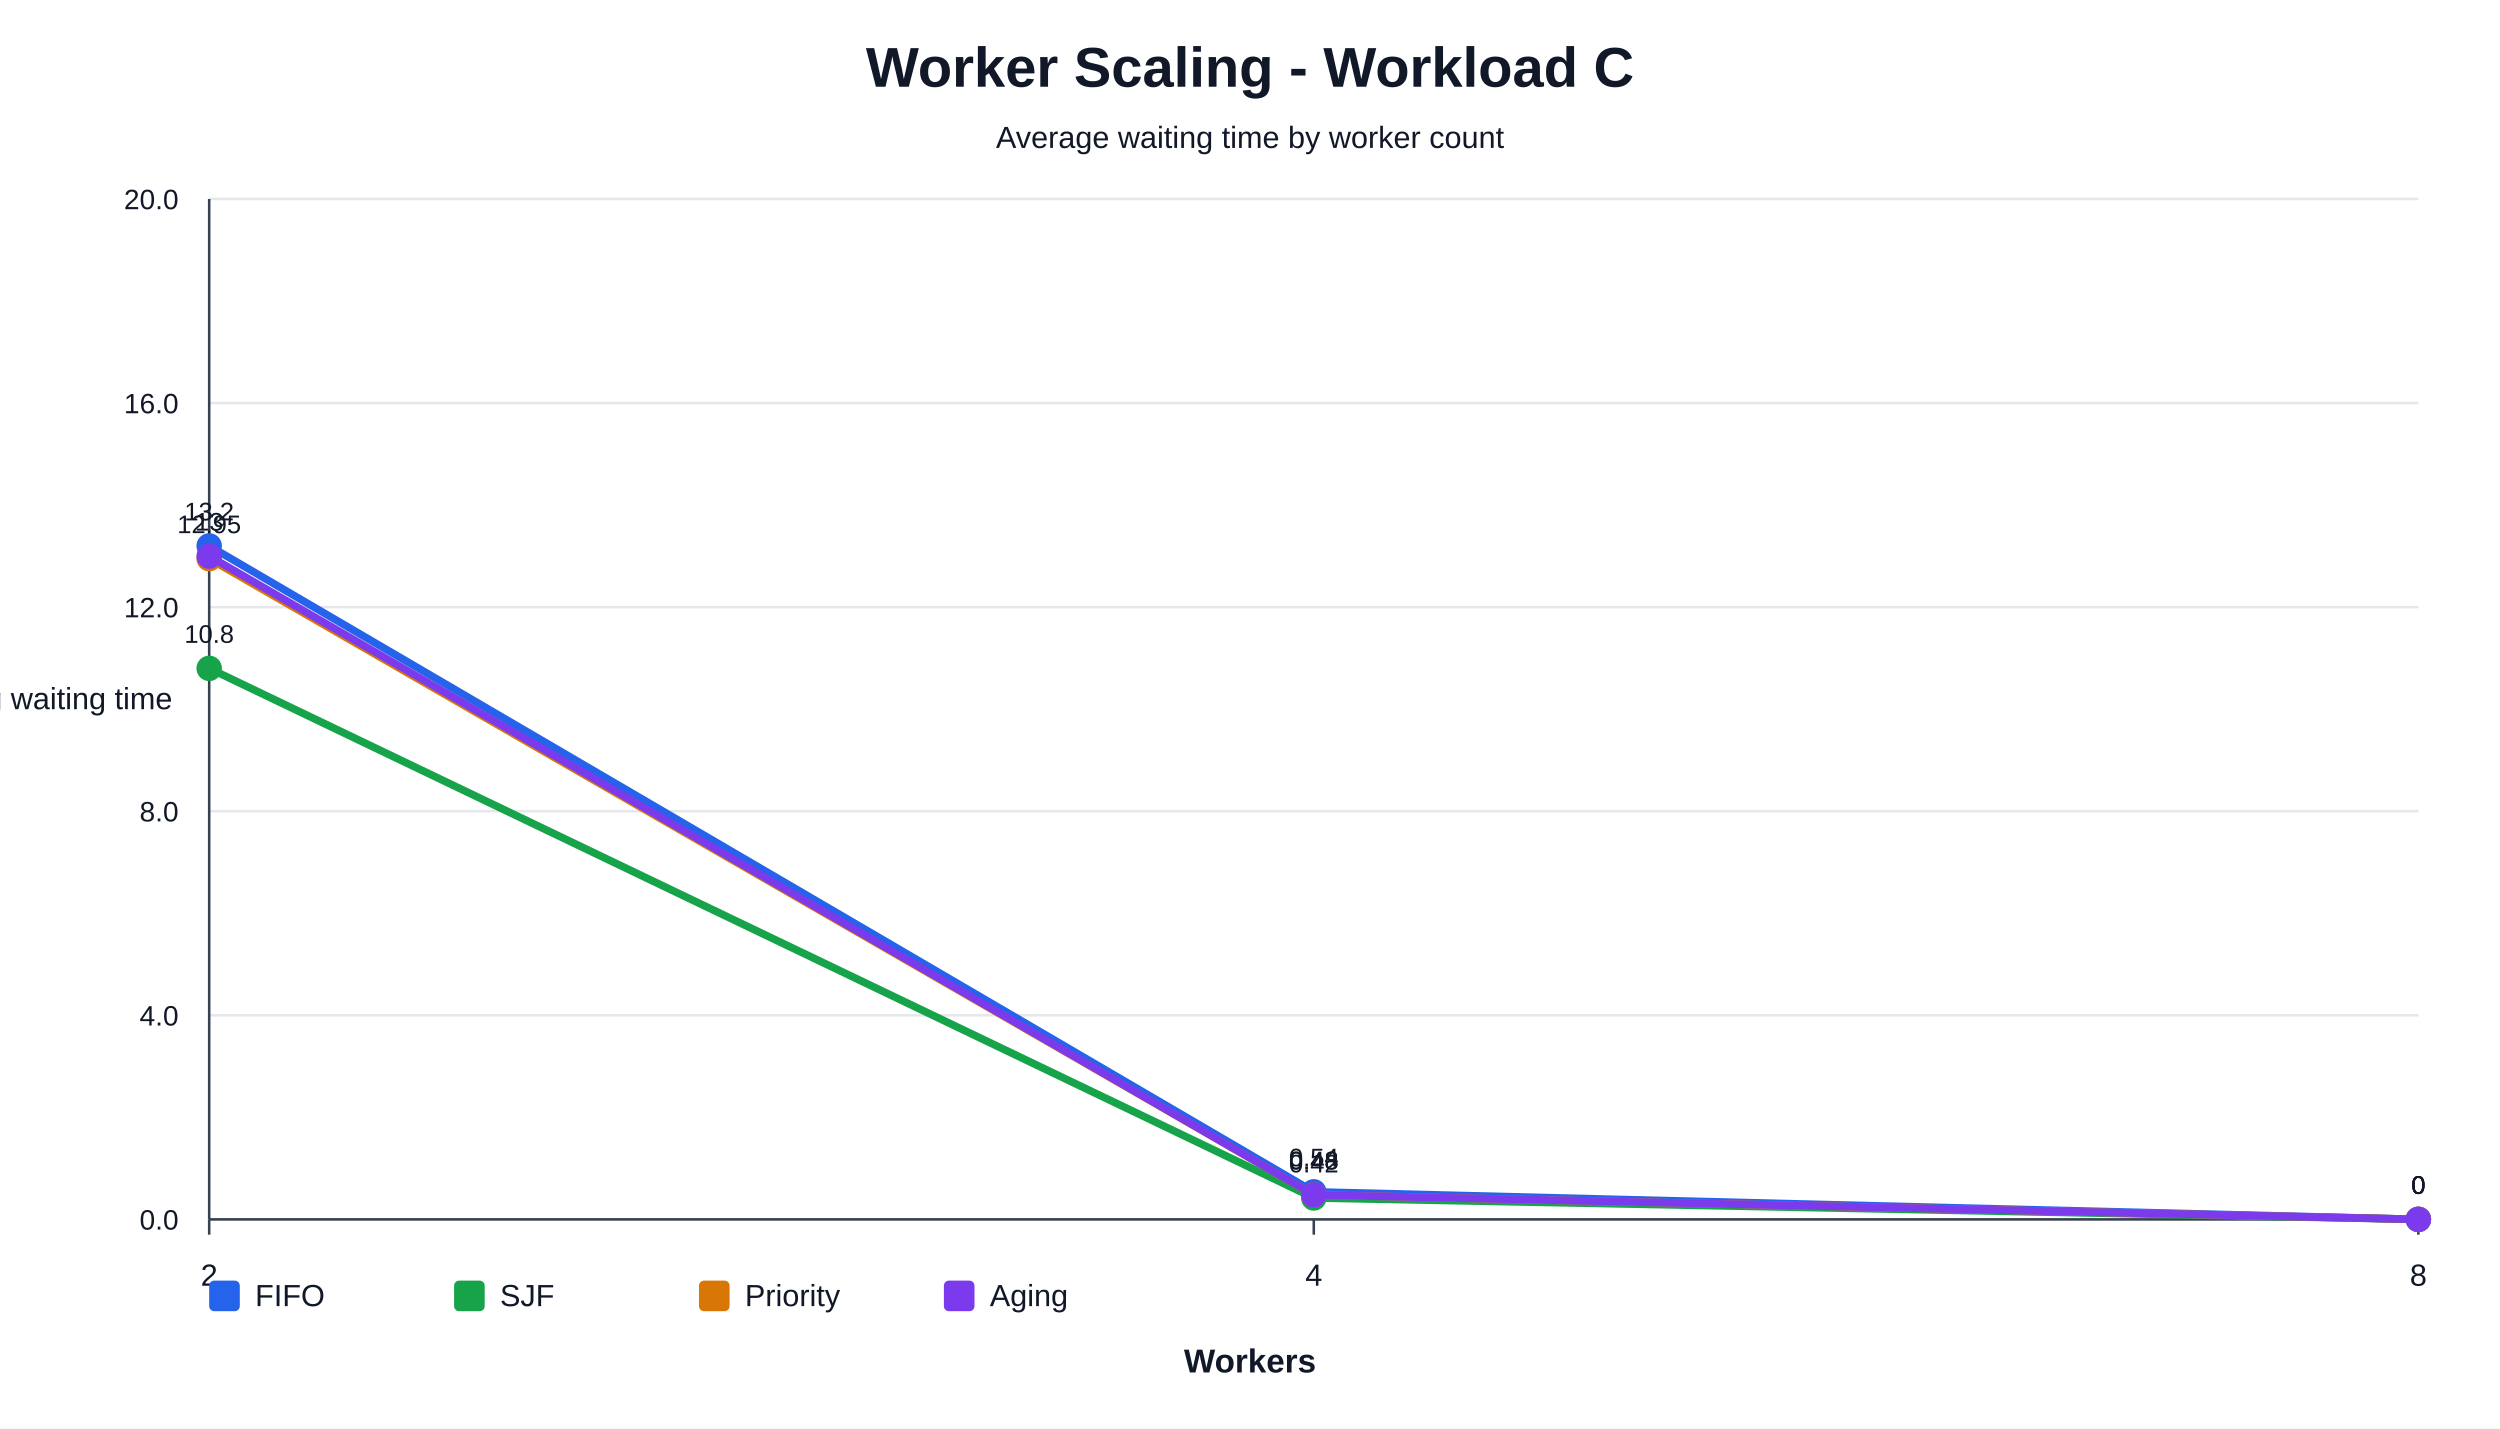
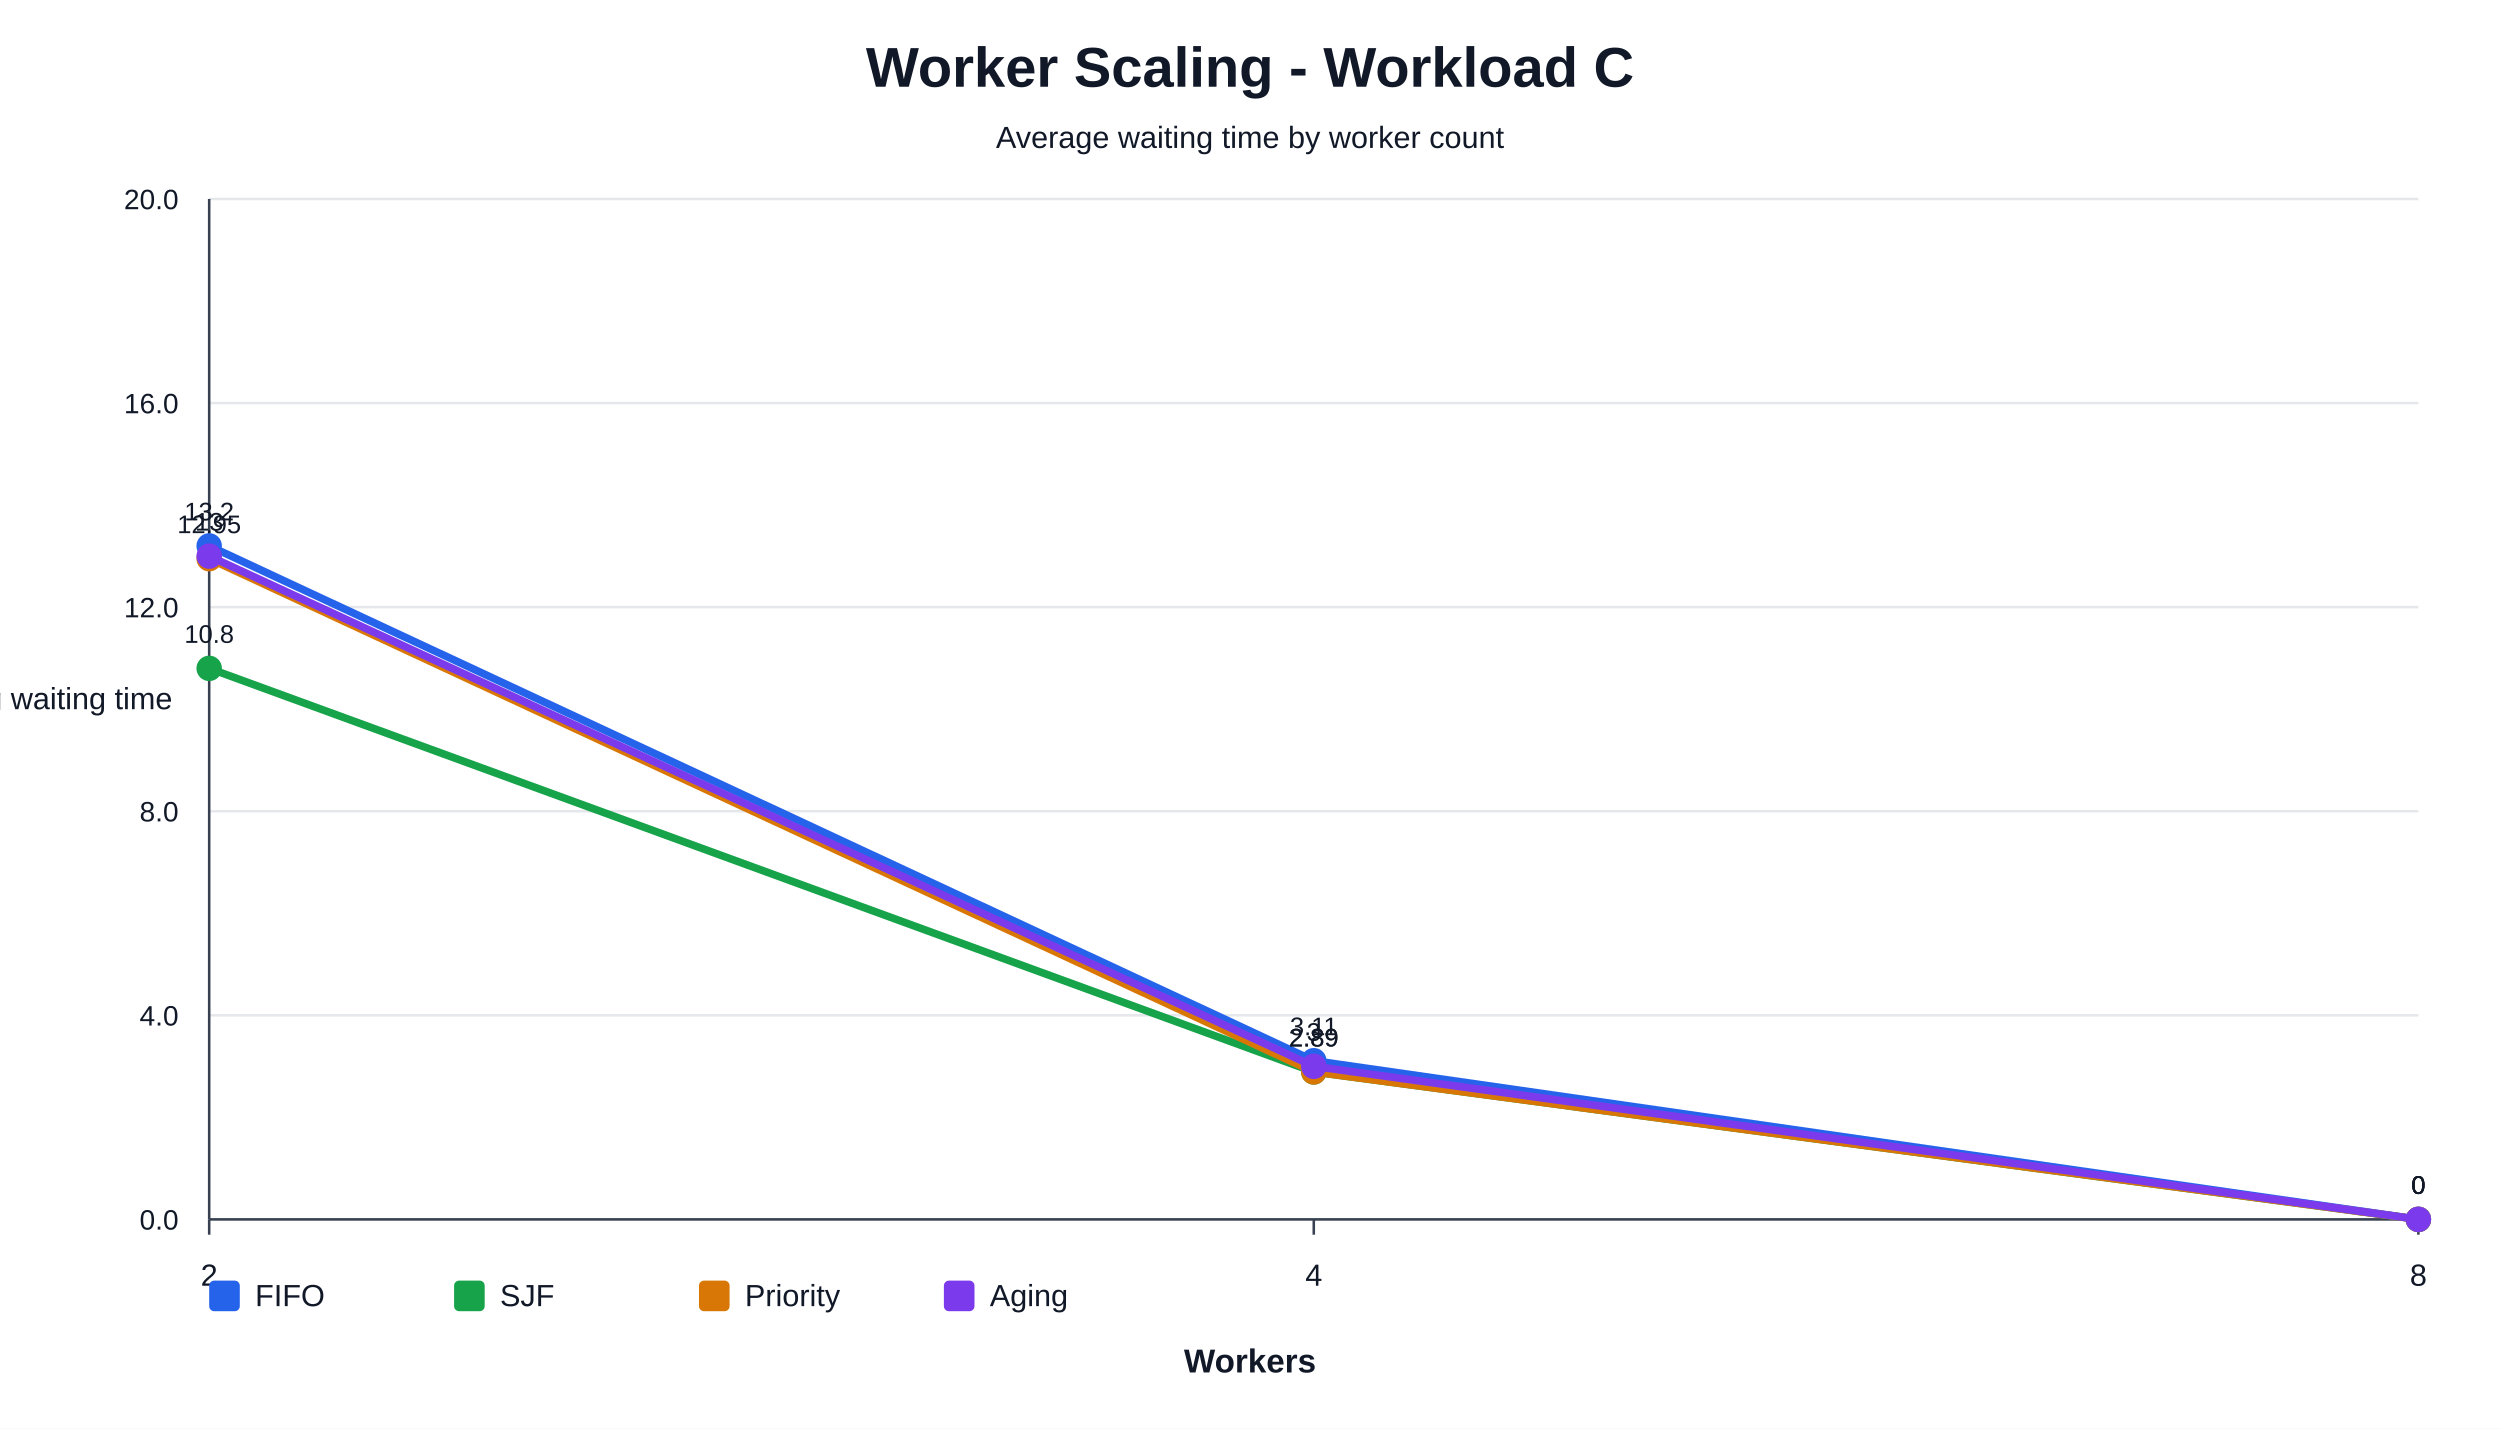
<svg xmlns="http://www.w3.org/2000/svg" width="980" height="560" viewBox="0 0 980 560">
  <rect width="100%" height="100%" fill="#ffffff" />
  <text x="490.0" y="34.0" font-family="Arial, sans-serif" font-size="22" font-weight="700" text-anchor="middle" fill="#111827">Worker Scaling - Workload C</text>
  <text x="490.0" y="58.0" font-family="Arial, sans-serif" font-size="12" font-weight="400" text-anchor="middle" fill="#111827">Average waiting time by worker count</text>
  <line x1="82" y1="478.0" x2="948" y2="478.0" stroke="#e5e7eb" />
  <text x="70.0" y="482.0" font-family="Arial, sans-serif" font-size="11" font-weight="400" text-anchor="end" fill="#111827">0.0</text>
  <line x1="82" y1="398.0" x2="948" y2="398.0" stroke="#e5e7eb" />
  <text x="70.0" y="402.0" font-family="Arial, sans-serif" font-size="11" font-weight="400" text-anchor="end" fill="#111827">4.0</text>
  <line x1="82" y1="318.0" x2="948" y2="318.0" stroke="#e5e7eb" />
  <text x="70.0" y="322.0" font-family="Arial, sans-serif" font-size="11" font-weight="400" text-anchor="end" fill="#111827">8.0</text>
  <line x1="82" y1="238.0" x2="948" y2="238.0" stroke="#e5e7eb" />
  <text x="70.0" y="242.0" font-family="Arial, sans-serif" font-size="11" font-weight="400" text-anchor="end" fill="#111827">12.0</text>
  <line x1="82" y1="158.0" x2="948" y2="158.0" stroke="#e5e7eb" />
  <text x="70.0" y="162.0" font-family="Arial, sans-serif" font-size="11" font-weight="400" text-anchor="end" fill="#111827">16.0</text>
  <line x1="82" y1="78.0" x2="948" y2="78.0" stroke="#e5e7eb" />
  <text x="70.0" y="82.0" font-family="Arial, sans-serif" font-size="11" font-weight="400" text-anchor="end" fill="#111827">20.0</text>
  <line x1="82" y1="78" x2="82" y2="478" stroke="#374151" />
  <line x1="82" y1="478" x2="948" y2="478" stroke="#374151" />
  <text x="490.0" y="538.0" font-family="Arial, sans-serif" font-size="13" font-weight="700" text-anchor="middle" fill="#111827">Workers</text>
  <text x="24.0" y="278.0" font-family="Arial, sans-serif" font-size="12" font-weight="400" text-anchor="middle" fill="#111827">Avg waiting time</text>
  <line x1="82.0" y1="478" x2="82.0" y2="484" stroke="#374151" />
  <text x="82.0" y="504.0" font-family="Arial, sans-serif" font-size="12" font-weight="400" text-anchor="middle" fill="#111827">2</text>
  <line x1="515.0" y1="478" x2="515.0" y2="484" stroke="#374151" />
  <text x="515.0" y="504.0" font-family="Arial, sans-serif" font-size="12" font-weight="400" text-anchor="middle" fill="#111827">4</text>
  <line x1="948.0" y1="478" x2="948.0" y2="484" stroke="#374151" />
  <text x="948.0" y="504.0" font-family="Arial, sans-serif" font-size="12" font-weight="400" text-anchor="middle" fill="#111827">8</text>
-   <polyline points="82.0,214.0 515.0,467.2 948.0,478.0" fill="none" stroke="#2563eb" stroke-width="3" />
+   <polyline points="82.0,214.0 515.0,415.8 948.0,478.0" fill="none" stroke="#2563eb" stroke-width="3" />
  <circle cx="82.0" cy="214.0" r="5" fill="#2563eb" />
  <text x="82.0" y="204.0" font-family="Arial, sans-serif" font-size="10" font-weight="400" text-anchor="middle" fill="#111827">13.2</text>
-   <circle cx="515.0" cy="467.2" r="5" fill="#2563eb" />
-   <text x="515.0" y="457.2" font-family="Arial, sans-serif" font-size="10" font-weight="400" text-anchor="middle" fill="#111827">0.54</text>
+   <circle cx="515.0" cy="415.8" r="5" fill="#2563eb" />
+   <text x="515.0" y="405.8" font-family="Arial, sans-serif" font-size="10" font-weight="400" text-anchor="middle" fill="#111827">3.11</text>
  <circle cx="948.0" cy="478.0" r="5" fill="#2563eb" />
  <text x="948.0" y="468.0" font-family="Arial, sans-serif" font-size="10" font-weight="400" text-anchor="middle" fill="#111827">0</text>
-   <polyline points="82.0,262.0 515.0,469.6 948.0,478.0" fill="none" stroke="#16a34a" stroke-width="3" />
+   <polyline points="82.0,262.0 515.0,420.2 948.0,478.0" fill="none" stroke="#16a34a" stroke-width="3" />
  <circle cx="82.0" cy="262.0" r="5" fill="#16a34a" />
  <text x="82.0" y="252.0" font-family="Arial, sans-serif" font-size="10" font-weight="400" text-anchor="middle" fill="#111827">10.8</text>
-   <circle cx="515.0" cy="469.6" r="5" fill="#16a34a" />
-   <text x="515.0" y="459.6" font-family="Arial, sans-serif" font-size="10" font-weight="400" text-anchor="middle" fill="#111827">0.42</text>
+   <circle cx="515.0" cy="420.2" r="5" fill="#16a34a" />
+   <text x="515.0" y="410.2" font-family="Arial, sans-serif" font-size="10" font-weight="400" text-anchor="middle" fill="#111827">2.89</text>
  <circle cx="948.0" cy="478.0" r="5" fill="#16a34a" />
  <text x="948.0" y="468.0" font-family="Arial, sans-serif" font-size="10" font-weight="400" text-anchor="middle" fill="#111827">0</text>
-   <polyline points="82.0,219.0 515.0,468.4 948.0,478.0" fill="none" stroke="#d97706" stroke-width="3" />
+   <polyline points="82.0,219.0 515.0,420.2 948.0,478.0" fill="none" stroke="#d97706" stroke-width="3" />
  <circle cx="82.0" cy="219.0" r="5" fill="#d97706" />
  <text x="82.0" y="209.0" font-family="Arial, sans-serif" font-size="10" font-weight="400" text-anchor="middle" fill="#111827">12.95</text>
-   <circle cx="515.0" cy="468.4" r="5" fill="#d97706" />
-   <text x="515.0" y="458.4" font-family="Arial, sans-serif" font-size="10" font-weight="400" text-anchor="middle" fill="#111827">0.48</text>
+   <circle cx="515.0" cy="420.2" r="5" fill="#d97706" />
+   <text x="515.0" y="410.2" font-family="Arial, sans-serif" font-size="10" font-weight="400" text-anchor="middle" fill="#111827">2.89</text>
  <circle cx="948.0" cy="478.0" r="5" fill="#d97706" />
  <text x="948.0" y="468.0" font-family="Arial, sans-serif" font-size="10" font-weight="400" text-anchor="middle" fill="#111827">0</text>
-   <polyline points="82.0,218.0 515.0,468.4 948.0,478.0" fill="none" stroke="#7c3aed" stroke-width="3" />
+   <polyline points="82.0,218.0 515.0,418.0 948.0,478.0" fill="none" stroke="#7c3aed" stroke-width="3" />
  <circle cx="82.0" cy="218.0" r="5" fill="#7c3aed" />
  <text x="82.0" y="208.0" font-family="Arial, sans-serif" font-size="10" font-weight="400" text-anchor="middle" fill="#111827">13</text>
-   <circle cx="515.0" cy="468.4" r="5" fill="#7c3aed" />
-   <text x="515.0" y="458.4" font-family="Arial, sans-serif" font-size="10" font-weight="400" text-anchor="middle" fill="#111827">0.48</text>
+   <circle cx="515.0" cy="418.0" r="5" fill="#7c3aed" />
+   <text x="515.0" y="408.0" font-family="Arial, sans-serif" font-size="10" font-weight="400" text-anchor="middle" fill="#111827">3</text>
  <circle cx="948.0" cy="478.0" r="5" fill="#7c3aed" />
  <text x="948.0" y="468.0" font-family="Arial, sans-serif" font-size="10" font-weight="400" text-anchor="middle" fill="#111827">0</text>
  <rect x="82" y="502" width="12" height="12" fill="#2563eb" rx="2" />
  <text x="100.0" y="512.0" font-family="Arial, sans-serif" font-size="12" font-weight="400" text-anchor="start" fill="#111827">FIFO</text>
  <rect x="178" y="502" width="12" height="12" fill="#16a34a" rx="2" />
  <text x="196.0" y="512.0" font-family="Arial, sans-serif" font-size="12" font-weight="400" text-anchor="start" fill="#111827">SJF</text>
  <rect x="274" y="502" width="12" height="12" fill="#d97706" rx="2" />
  <text x="292.0" y="512.0" font-family="Arial, sans-serif" font-size="12" font-weight="400" text-anchor="start" fill="#111827">Priority</text>
  <rect x="370" y="502" width="12" height="12" fill="#7c3aed" rx="2" />
  <text x="388.0" y="512.0" font-family="Arial, sans-serif" font-size="12" font-weight="400" text-anchor="start" fill="#111827">Aging</text>
</svg>
